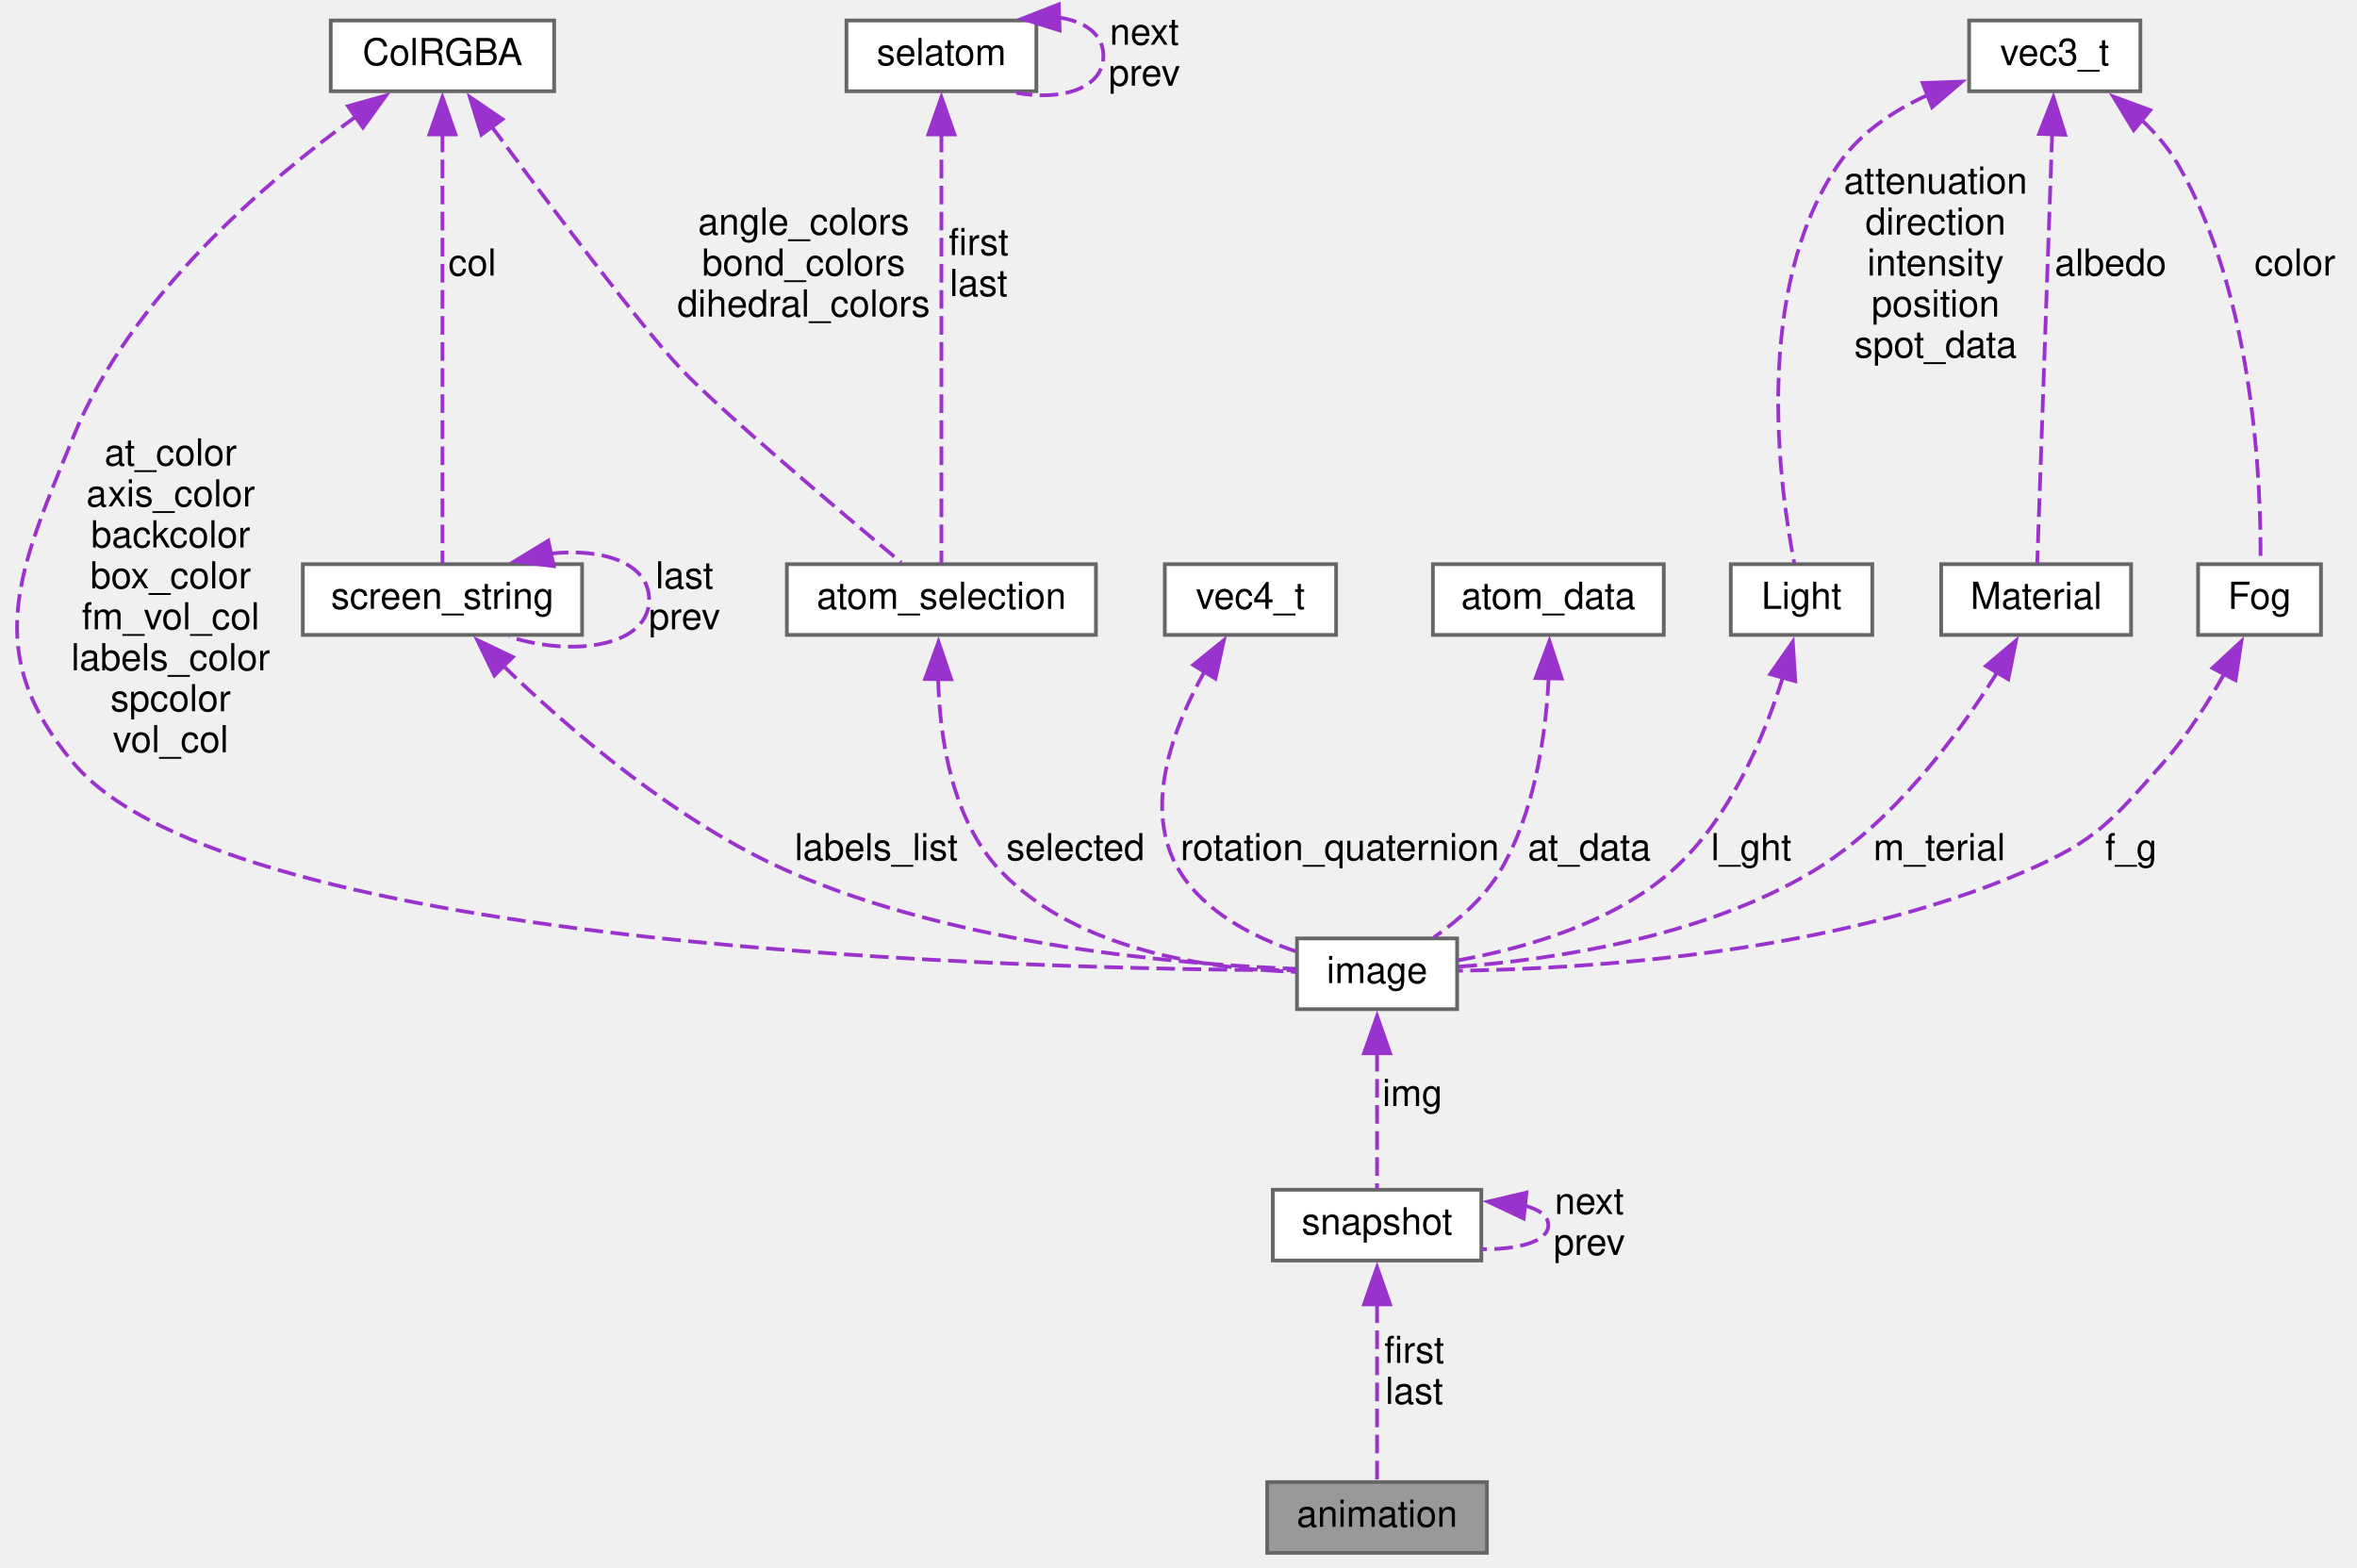
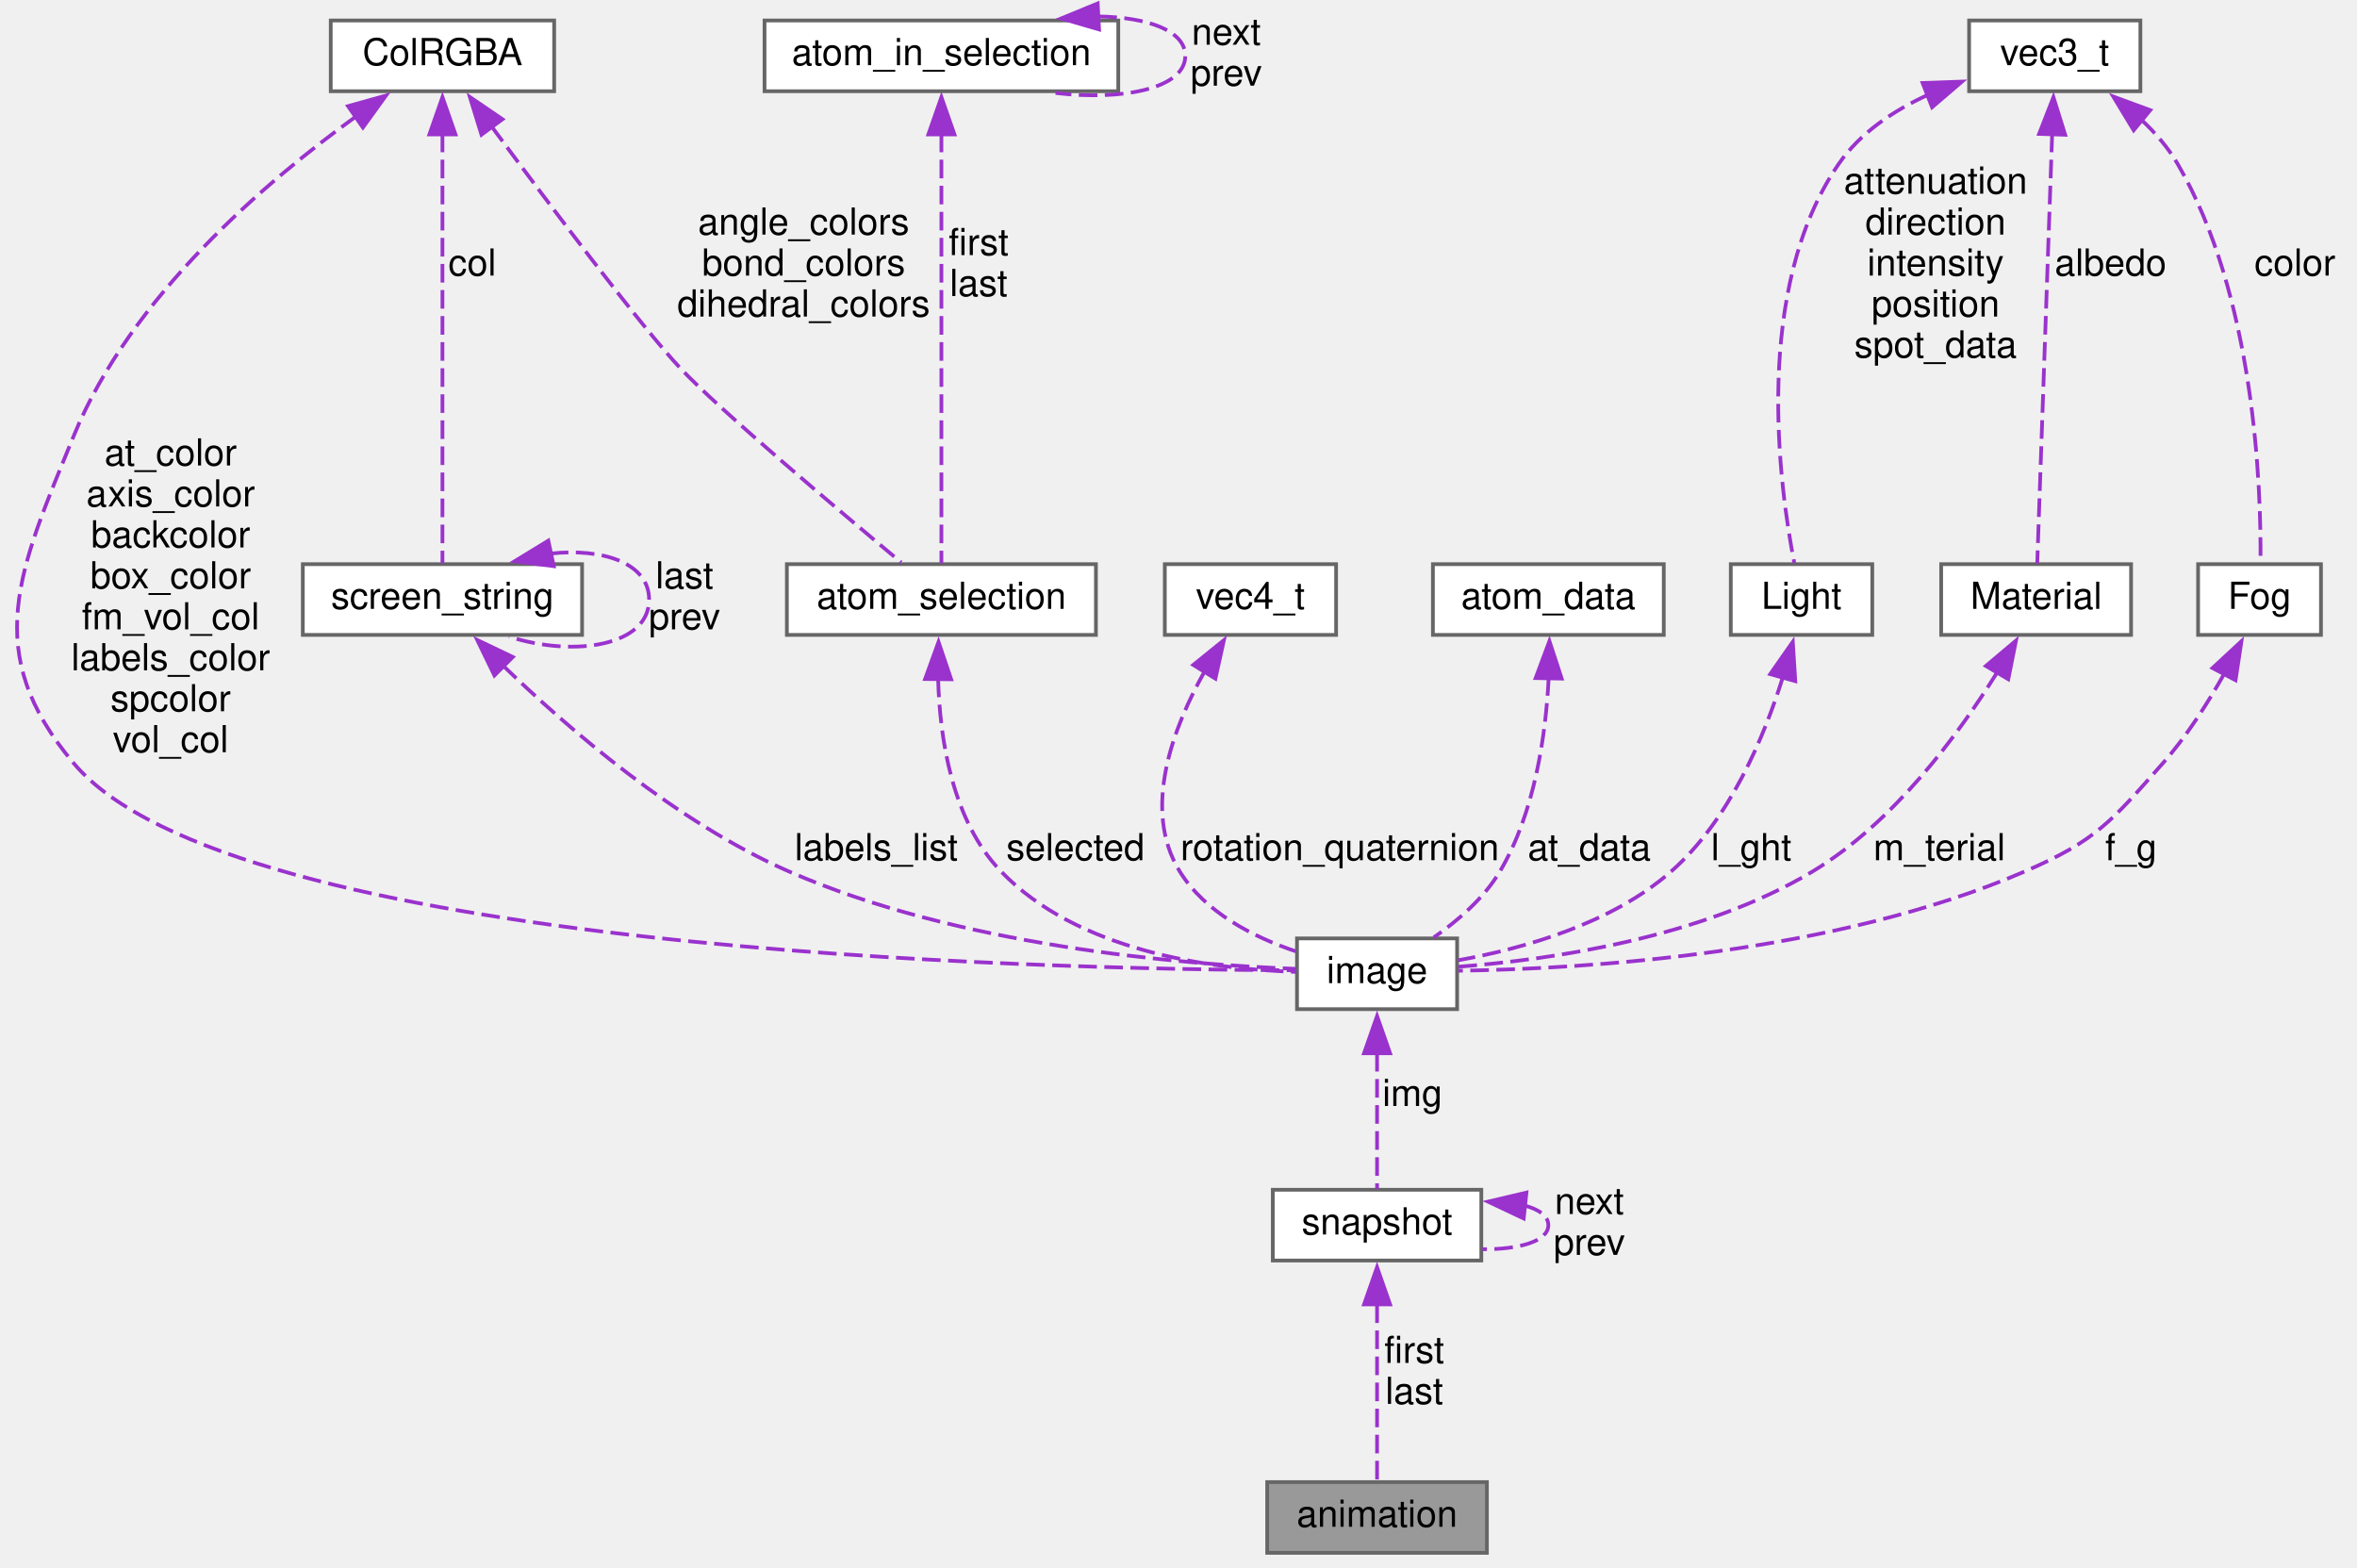
<svg xmlns="http://www.w3.org/2000/svg" xmlns:xlink="http://www.w3.org/1999/xlink" width="633pt" height="421pt" viewBox="0.00 0.00 632.65 421.00">
  <g id="graph0" class="graph" transform="scale(1 1) rotate(0) translate(4 417)">
    <g id="node1" class="node">
      <g id="a_node1">
        <a xlink:title=" ">
          <polygon fill="#999999" stroke="#666666" points="395.15,-19 336.15,-19 336.15,0 395.15,0 395.15,-19" />
          <text text-anchor="middle" x="365.65" y="-7" font-family="Helvetica,sans-Serif" font-size="10.00">animation</text>
        </a>
      </g>
    </g>
    <g id="node2" class="node">
      <g id="a_node2">
        <a xlink:href="../../df/d94/structsnapshot.html" target="_top" xlink:title=" ">
          <polygon fill="white" stroke="#666666" points="393.65,-97.5 337.65,-97.5 337.65,-78.5 393.65,-78.5 393.65,-97.5" />
          <text text-anchor="middle" x="365.65" y="-85.5" font-family="Helvetica,sans-Serif" font-size="10.00">snapshot</text>
        </a>
      </g>
    </g>
    <g id="edge1" class="edge">
      <path fill="none" stroke="#9a32cd" stroke-dasharray="5,2" d="M365.65,-66.72C365.65,-51.23 365.65,-30.65 365.65,-19.17" />
      <polygon fill="#9a32cd" stroke="#9a32cd" points="362.15,-66.71 365.65,-76.71 369.15,-66.71 362.15,-66.71" />
      <text text-anchor="middle" x="375.65" y="-51" font-family="Helvetica,sans-Serif" font-size="10.00"> first</text>
      <text text-anchor="middle" x="375.65" y="-40" font-family="Helvetica,sans-Serif" font-size="10.00">last</text>
    </g>
    <g id="edge19" class="edge">
      <path fill="none" stroke="#9a32cd" stroke-dasharray="5,2" d="M405.22,-93.28C409.15,-92.22 411.65,-90.46 411.65,-88 411.65,-83.62 403.74,-81.46 393.95,-81.53" />
      <polygon fill="#9a32cd" stroke="#9a32cd" points="405.03,-89.78 395.45,-94.31 405.77,-96.74 405.03,-89.78" />
      <text text-anchor="middle" x="422.65" y="-91" font-family="Helvetica,sans-Serif" font-size="10.00"> next</text>
      <text text-anchor="middle" x="422.65" y="-80" font-family="Helvetica,sans-Serif" font-size="10.00">prev</text>
    </g>
    <g id="node3" class="node">
      <g id="a_node3">
        <a xlink:href="../../de/d68/structimage.html" target="_top" xlink:title="a structure to describe the content of the OpenGL rendering">
          <polygon fill="white" stroke="#666666" points="387.15,-165 344.15,-165 344.15,-146 387.15,-146 387.15,-165" />
          <text text-anchor="middle" x="365.65" y="-153" font-family="Helvetica,sans-Serif" font-size="10.00">image</text>
        </a>
      </g>
    </g>
    <g id="edge2" class="edge">
      <path fill="none" stroke="#9a32cd" stroke-dasharray="5,2" d="M365.65,-134.24C365.65,-121.98 365.65,-106.97 365.65,-97.69" />
      <polygon fill="#9a32cd" stroke="#9a32cd" points="362.15,-134.15 365.65,-144.15 369.15,-134.15 362.15,-134.15" />
      <text text-anchor="middle" x="375.15" y="-120" font-family="Helvetica,sans-Serif" font-size="10.00"> img</text>
    </g>
    <g id="node4" class="node">
      <g id="a_node4">
        <a xlink:href="../../d1/d74/struct_col_r_g_b_a.html" target="_top" xlink:title=" ">
          <polygon fill="white" stroke="#666666" points="144.65,-411.5 84.65,-411.5 84.65,-392.5 144.65,-392.5 144.65,-411.5" />
          <text text-anchor="middle" x="114.65" y="-399.5" font-family="Helvetica,sans-Serif" font-size="10.00">ColRGBA</text>
        </a>
      </g>
    </g>
    <g id="edge3" class="edge">
      <path fill="none" stroke="#9a32cd" stroke-dasharray="5,2" d="M91.54,-385.8C67.38,-368.38 30.91,-337.36 15.65,-300 0.86,-263.79 -9.56,-241.9 15.65,-212 58.08,-161.67 274.15,-156.7 343.9,-156.43" />
      <polygon fill="#9a32cd" stroke="#9a32cd" points="89.29,-388.5 99.49,-391.34 93.29,-382.75 89.29,-388.5" />
      <text text-anchor="middle" x="41.65" y="-292" font-family="Helvetica,sans-Serif" font-size="10.00"> at_color</text>
      <text text-anchor="middle" x="41.65" y="-281" font-family="Helvetica,sans-Serif" font-size="10.00">axis_color</text>
      <text text-anchor="middle" x="41.65" y="-270" font-family="Helvetica,sans-Serif" font-size="10.00">backcolor</text>
      <text text-anchor="middle" x="41.65" y="-259" font-family="Helvetica,sans-Serif" font-size="10.00">box_color</text>
      <text text-anchor="middle" x="41.65" y="-248" font-family="Helvetica,sans-Serif" font-size="10.00">fm_vol_col</text>
      <text text-anchor="middle" x="41.65" y="-237" font-family="Helvetica,sans-Serif" font-size="10.00">labels_color</text>
      <text text-anchor="middle" x="41.65" y="-226" font-family="Helvetica,sans-Serif" font-size="10.00">spcolor</text>
      <text text-anchor="middle" x="41.65" y="-215" font-family="Helvetica,sans-Serif" font-size="10.00">vol_col</text>
    </g>
    <g id="node5" class="node">
      <g id="a_node5">
        <a xlink:href="../../d0/dc3/structscreen__string.html" target="_top" xlink:title="OpenGL string rendering.">
          <polygon fill="white" stroke="#666666" points="152.15,-265.5 77.15,-265.5 77.15,-246.5 152.15,-246.5 152.15,-265.5" />
          <text text-anchor="middle" x="114.65" y="-253.5" font-family="Helvetica,sans-Serif" font-size="10.00">screen_string</text>
        </a>
      </g>
    </g>
    <g id="edge5" class="edge">
      <path fill="none" stroke="#9a32cd" stroke-dasharray="5,2" d="M114.65,-381.12C114.65,-349.33 114.65,-288.33 114.65,-265.71" />
      <polygon fill="#9a32cd" stroke="#9a32cd" points="111.15,-380.91 114.65,-390.91 118.15,-380.91 111.15,-380.91" />
      <text text-anchor="middle" x="122.65" y="-343" font-family="Helvetica,sans-Serif" font-size="10.00"> col</text>
    </g>
    <g id="node6" class="node">
      <g id="a_node6">
        <a xlink:href="../../d6/d0f/structatom__selection.html" target="_top" xlink:title=" ">
          <polygon fill="white" stroke="#666666" points="290.15,-265.5 207.15,-265.5 207.15,-246.5 290.15,-246.5 290.15,-265.5" />
          <text text-anchor="middle" x="248.65" y="-253.5" font-family="Helvetica,sans-Serif" font-size="10.00">atom_selection</text>
        </a>
      </g>
    </g>
    <g id="edge8" class="edge">
      <path fill="none" stroke="#9a32cd" stroke-dasharray="5,2" d="M127.83,-383.06C143.26,-362.23 168.04,-329.27 178.65,-318 188.87,-307.15 220.88,-280.12 237.84,-265.97" />
      <polygon fill="#9a32cd" stroke="#9a32cd" points="125.13,-380.83 122.01,-390.95 130.77,-384.98 125.13,-380.83" />
      <text text-anchor="middle" x="211.65" y="-354" font-family="Helvetica,sans-Serif" font-size="10.00"> angle_colors</text>
      <text text-anchor="middle" x="211.65" y="-343" font-family="Helvetica,sans-Serif" font-size="10.00">bond_colors</text>
      <text text-anchor="middle" x="211.65" y="-332" font-family="Helvetica,sans-Serif" font-size="10.00">dihedral_colors</text>
    </g>
    <g id="edge4" class="edge">
      <path fill="none" stroke="#9a32cd" stroke-dasharray="5,2" d="M130.87,-238.31C148.23,-221.51 177.38,-196.24 207.65,-183 253.26,-163.04 312.33,-158.04 343.75,-156.83" />
      <polygon fill="#9a32cd" stroke="#9a32cd" points="128.61,-235.61 123.99,-245.14 133.55,-240.57 128.61,-235.61" />
      <text text-anchor="middle" x="231.15" y="-186" font-family="Helvetica,sans-Serif" font-size="10.00"> labels_list</text>
    </g>
    <g id="edge6" class="edge">
      <path fill="none" stroke="#9a32cd" stroke-dasharray="5,2" d="M143.49,-268.32C157.61,-269.93 170.15,-265.82 170.15,-256 170.15,-243.67 150.41,-240.35 132.55,-246.03" />
      <polygon fill="#9a32cd" stroke="#9a32cd" points="144.55,-264.96 134.03,-266.29 143.08,-271.81 144.55,-264.96" />
      <text text-anchor="middle" x="179.65" y="-259" font-family="Helvetica,sans-Serif" font-size="10.00"> last</text>
      <text text-anchor="middle" x="179.65" y="-248" font-family="Helvetica,sans-Serif" font-size="10.00">prev</text>
    </g>
    <g id="edge7" class="edge">
      <path fill="none" stroke="#9a32cd" stroke-dasharray="5,2" d="M247.77,-234.77C248.2,-218.69 251.47,-196.68 264.65,-183 285.27,-161.58 320.92,-156.73 343.88,-156.01" />
      <polygon fill="#9a32cd" stroke="#9a32cd" points="244.27,-234.66 247.88,-244.62 251.27,-234.58 244.27,-234.66" />
      <text text-anchor="middle" x="284.65" y="-186" font-family="Helvetica,sans-Serif" font-size="10.00"> selected</text>
    </g>
    <g id="node7" class="node">
      <g id="a_node7">
-         <a xlink:href="../../dd/d4c/structselatom.html" target="_top" xlink:title=" ">
-           <polygon fill="white" stroke="#666666" points="274.15,-411.5 223.15,-411.5 223.15,-392.5 274.15,-392.5 274.15,-411.5" />
-           <text text-anchor="middle" x="248.65" y="-399.5" font-family="Helvetica,sans-Serif" font-size="10.00">selatom</text>
+         <a xlink:href="../../df/dab/structatom__in__selection.html" target="_top" xlink:title=" ">
+           <polygon fill="white" stroke="#666666" points="296.15,-411.5 201.15,-411.5 201.15,-392.5 296.15,-392.5 296.15,-411.5" />
+           <text text-anchor="middle" x="248.65" y="-399.5" font-family="Helvetica,sans-Serif" font-size="10.00">atom_in_selection</text>
        </a>
      </g>
    </g>
    <g id="edge9" class="edge">
      <path fill="none" stroke="#9a32cd" stroke-dasharray="5,2" d="M248.65,-381.12C248.65,-349.33 248.65,-288.33 248.65,-265.71" />
      <polygon fill="#9a32cd" stroke="#9a32cd" points="245.15,-380.91 248.65,-390.91 252.15,-380.91 245.15,-380.91" />
      <text text-anchor="middle" x="258.65" y="-348.5" font-family="Helvetica,sans-Serif" font-size="10.00"> first</text>
      <text text-anchor="middle" x="258.65" y="-337.5" font-family="Helvetica,sans-Serif" font-size="10.00">last</text>
    </g>
    <g id="edge10" class="edge">
-       <path fill="none" stroke="#9a32cd" stroke-dasharray="5,2" d="M280.03,-412.32C287.04,-411.37 292.15,-407.93 292.15,-402 292.15,-393.17 280.82,-389.86 268.79,-392.07" />
-       <polygon fill="#9a32cd" stroke="#9a32cd" points="280.41,-408.83 270.3,-411.98 280.17,-415.83 280.41,-408.83" />
-       <text text-anchor="middle" x="303.15" y="-405" font-family="Helvetica,sans-Serif" font-size="10.00"> next</text>
-       <text text-anchor="middle" x="303.15" y="-394" font-family="Helvetica,sans-Serif" font-size="10.00">prev</text>
+       <path fill="none" stroke="#9a32cd" stroke-dasharray="5,2" d="M290.79,-412.58C303.87,-412.38 314.15,-408.85 314.15,-402 314.15,-393.23 297.3,-389.9 279.31,-392.03" />
+       <polygon fill="#9a32cd" stroke="#9a32cd" points="290.99,-409.09 280.82,-412.05 290.62,-416.08 290.99,-409.09" />
+       <text text-anchor="middle" x="325.15" y="-405" font-family="Helvetica,sans-Serif" font-size="10.00"> next</text>
+       <text text-anchor="middle" x="325.15" y="-394" font-family="Helvetica,sans-Serif" font-size="10.00">prev</text>
    </g>
    <g id="node8" class="node">
      <g id="a_node8">
        <a xlink:href="../../d7/d36/structvec4__t.html" target="_top" xlink:title=" ">
          <polygon fill="white" stroke="#666666" points="354.65,-265.5 308.65,-265.5 308.65,-246.5 354.65,-246.5 354.65,-265.5" />
          <text text-anchor="middle" x="331.65" y="-253.5" font-family="Helvetica,sans-Serif" font-size="10.00">vec4_t</text>
        </a>
      </g>
    </g>
    <g id="edge11" class="edge">
      <path fill="none" stroke="#9a32cd" stroke-dasharray="5,2" d="M319.52,-237.02C310.86,-221.71 302.38,-199.62 312.65,-183 319.46,-171.97 332.41,-165.38 343.8,-161.53" />
      <polygon fill="#9a32cd" stroke="#9a32cd" points="316.29,-238.44 324.53,-245.1 322.24,-234.75 316.29,-238.44" />
      <text text-anchor="middle" x="355.65" y="-186" font-family="Helvetica,sans-Serif" font-size="10.00"> rotation_quaternion</text>
    </g>
    <g id="node9" class="node">
      <g id="a_node9">
        <a xlink:href="../../db/d99/structatom__data.html" target="_top" xlink:title=" ">
          <polygon fill="white" stroke="#666666" points="442.65,-265.5 380.65,-265.5 380.65,-246.5 442.65,-246.5 442.65,-265.5" />
          <text text-anchor="middle" x="411.65" y="-253.5" font-family="Helvetica,sans-Serif" font-size="10.00">atom_data</text>
        </a>
      </g>
    </g>
    <g id="edge12" class="edge">
      <path fill="none" stroke="#9a32cd" stroke-dasharray="5,2" d="M411.75,-235.16C411,-219.92 408.08,-198.87 398.65,-183 394.37,-175.8 387.36,-169.76 380.89,-165.27" />
      <polygon fill="#9a32cd" stroke="#9a32cd" points="408.24,-234.91 411.94,-244.84 415.24,-234.77 408.24,-234.91" />
      <text text-anchor="middle" x="422.65" y="-186" font-family="Helvetica,sans-Serif" font-size="10.00"> at_data</text>
    </g>
    <g id="node10" class="node">
      <g id="a_node10">
        <a xlink:href="../../d7/d61/struct_light.html" target="_top" xlink:title="Light parameters for OpenGL rendering.">
          <polygon fill="white" stroke="#666666" points="498.65,-265.5 460.65,-265.5 460.65,-246.5 498.65,-246.5 498.65,-265.5" />
          <text text-anchor="middle" x="479.65" y="-253.5" font-family="Helvetica,sans-Serif" font-size="10.00">Light</text>
        </a>
      </g>
    </g>
    <g id="edge13" class="edge">
      <path fill="none" stroke="#9a32cd" stroke-dasharray="5,2" d="M474.65,-235.21C469.61,-219.06 460.29,-196.75 444.65,-183 428.57,-168.87 404.68,-162.22 387.38,-159.12" />
      <polygon fill="#9a32cd" stroke="#9a32cd" points="471.23,-235.97 477.3,-244.65 477.97,-234.08 471.23,-235.97" />
      <text text-anchor="middle" x="466.15" y="-186" font-family="Helvetica,sans-Serif" font-size="10.00"> l_ght</text>
    </g>
    <g id="node11" class="node">
      <g id="a_node11">
        <a xlink:href="../../d3/d7c/structvec3__t.html" target="_top" xlink:title=" ">
          <polygon fill="white" stroke="#666666" points="570.65,-411.5 524.65,-411.5 524.65,-392.5 570.65,-392.5 570.65,-411.5" />
          <text text-anchor="middle" x="547.65" y="-399.5" font-family="Helvetica,sans-Serif" font-size="10.00">vec3_t</text>
        </a>
      </g>
    </g>
    <g id="edge14" class="edge">
      <path fill="none" stroke="#9a32cd" stroke-dasharray="5,2" d="M513.49,-391.48C504.34,-387.28 495.4,-381.34 489.65,-373 466.48,-339.38 473.65,-286.59 477.7,-265.82" />
      <polygon fill="#9a32cd" stroke="#9a32cd" points="512.16,-394.72 522.75,-395.09 514.71,-388.2 512.16,-394.72" />
      <text text-anchor="middle" x="515.65" y="-365" font-family="Helvetica,sans-Serif" font-size="10.00"> attenuation</text>
      <text text-anchor="middle" x="515.65" y="-354" font-family="Helvetica,sans-Serif" font-size="10.00">direction</text>
      <text text-anchor="middle" x="515.65" y="-343" font-family="Helvetica,sans-Serif" font-size="10.00">intensity</text>
      <text text-anchor="middle" x="515.65" y="-332" font-family="Helvetica,sans-Serif" font-size="10.00">position</text>
      <text text-anchor="middle" x="515.65" y="-321" font-family="Helvetica,sans-Serif" font-size="10.00">spot_data</text>
    </g>
    <g id="node12" class="node">
      <g id="a_node12">
        <a xlink:href="../../d3/d0a/struct_material.html" target="_top" xlink:title="Material parameters for OpenGL rendering.">
          <polygon fill="white" stroke="#666666" points="568.15,-265.5 517.15,-265.5 517.15,-246.5 568.15,-246.5 568.15,-265.5" />
          <text text-anchor="middle" x="542.65" y="-253.5" font-family="Helvetica,sans-Serif" font-size="10.00">Material</text>
        </a>
      </g>
    </g>
    <g id="edge16" class="edge">
      <path fill="none" stroke="#9a32cd" stroke-dasharray="5,2" d="M546.96,-381.12C545.86,-349.33 543.74,-288.33 542.95,-265.71" />
      <polygon fill="#9a32cd" stroke="#9a32cd" points="543.45,-381.04 547.3,-390.91 550.45,-380.8 543.45,-381.04" />
      <text text-anchor="middle" x="562.65" y="-343" font-family="Helvetica,sans-Serif" font-size="10.00"> albedo</text>
    </g>
    <g id="node13" class="node">
      <g id="a_node13">
        <a xlink:href="../../d8/df7/struct_fog.html" target="_top" xlink:title="Fog parameters for OpenGL rendering.">
          <polygon fill="white" stroke="#666666" points="619.15,-265.5 586.15,-265.5 586.15,-246.5 619.15,-246.5 619.15,-265.5" />
          <text text-anchor="middle" x="602.65" y="-253.5" font-family="Helvetica,sans-Serif" font-size="10.00">Fog</text>
        </a>
      </g>
    </g>
    <g id="edge18" class="edge">
      <path fill="none" stroke="#9a32cd" stroke-dasharray="5,2" d="M571.01,-384.76C574.71,-381.27 578.14,-377.31 580.65,-373 601.38,-337.4 603.12,-286.19 602.91,-265.83" />
      <polygon fill="#9a32cd" stroke="#9a32cd" points="568.85,-382.02 563.36,-391.08 573.3,-387.42 568.85,-382.02" />
      <text text-anchor="middle" x="612.15" y="-343" font-family="Helvetica,sans-Serif" font-size="10.00"> color</text>
    </g>
    <g id="edge15" class="edge">
      <path fill="none" stroke="#9a32cd" stroke-dasharray="5,2" d="M532.27,-236.56C521.9,-219.91 504.39,-196.06 482.65,-183 452.84,-165.09 412.13,-159.27 387.43,-157.39" />
      <polygon fill="#9a32cd" stroke="#9a32cd" points="529.15,-238.16 537.25,-244.98 535.17,-234.6 529.15,-238.16" />
      <text text-anchor="middle" x="516.65" y="-186" font-family="Helvetica,sans-Serif" font-size="10.00"> m_terial</text>
    </g>
    <g id="edge17" class="edge">
      <path fill="none" stroke="#9a32cd" stroke-dasharray="5,2" d="M593.15,-236.03C588.72,-228.15 583.02,-219.19 576.65,-212 562.8,-196.36 558.83,-191.29 539.65,-183 488.32,-160.82 421.46,-156.81 387.5,-156.32" />
      <polygon fill="#9a32cd" stroke="#9a32cd" points="590.02,-237.6 597.79,-244.81 596.21,-234.33 590.02,-237.6" />
      <text text-anchor="middle" x="568.15" y="-186" font-family="Helvetica,sans-Serif" font-size="10.00"> f_g</text>
    </g>
  </g>
</svg>
